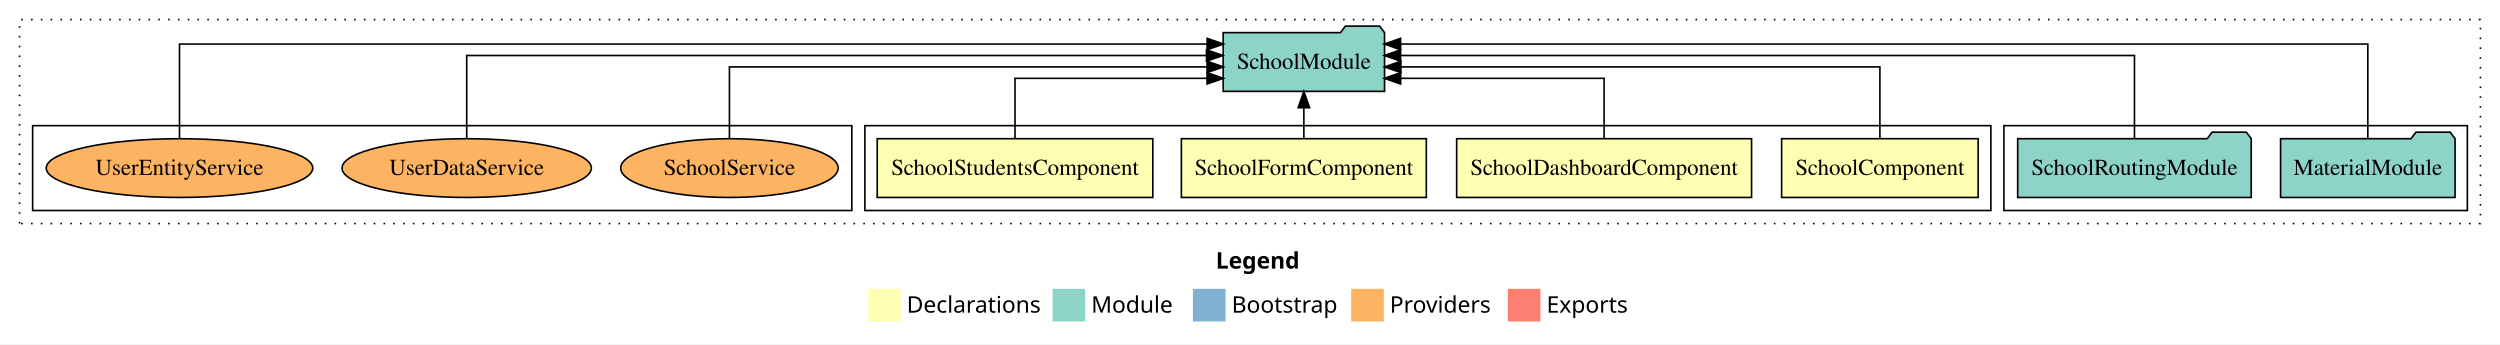
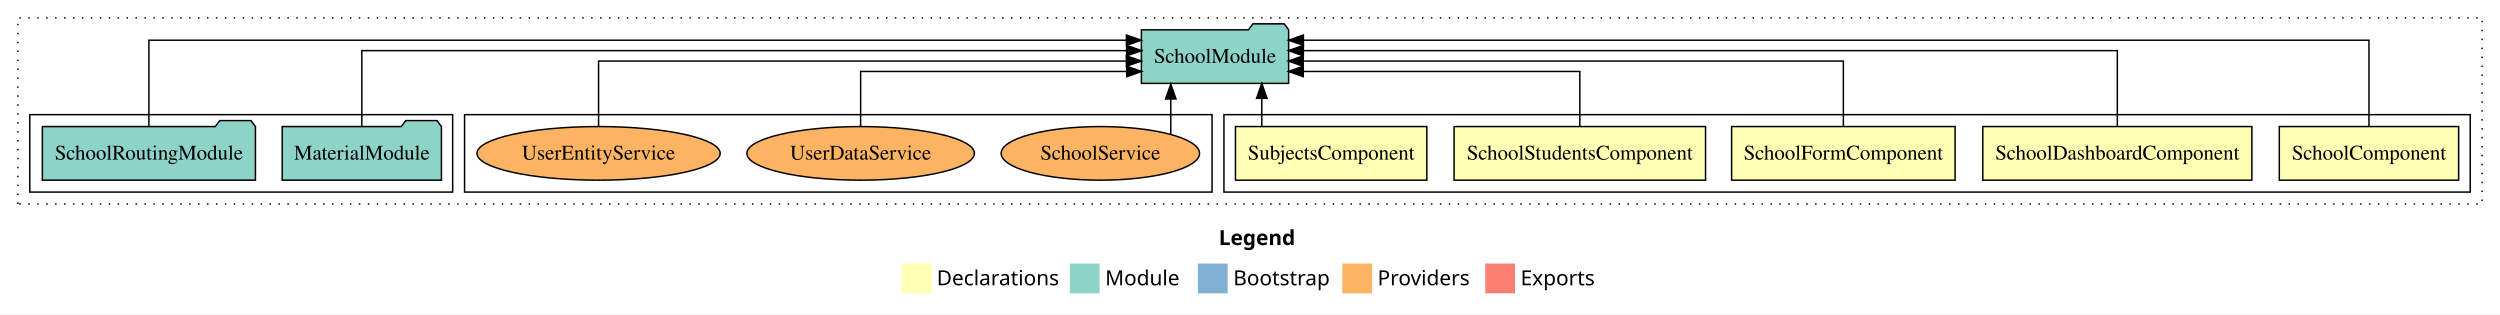
- <svg xmlns="http://www.w3.org/2000/svg" width="1532pt" height="211pt" viewBox="0.00 0.00 1532.00 211.00">
+ <svg xmlns="http://www.w3.org/2000/svg" width="1679pt" height="211pt" viewBox="0.00 0.00 1679.00 211.00">
  <g id="graph0" class="graph" transform="scale(1 1) rotate(0) translate(4 207)">
-     <polygon fill="white" stroke="transparent" points="-4,4 -4,-207 1528,-207 1528,4 -4,4" />
-     <text text-anchor="start" x="741.01" y="-42.4" font-family="sans-serif" font-weight="bold" font-size="14.00">Legend</text>
-     <polygon fill="#ffffb3" stroke="transparent" points="528,-10 528,-30 548,-30 548,-10 528,-10" />
-     <text text-anchor="start" x="551.63" y="-15.4" font-family="sans-serif" font-size="14.00">  Declarations</text>
-     <polygon fill="#8dd3c7" stroke="transparent" points="641,-10 641,-30 661,-30 661,-10 641,-10" />
-     <text text-anchor="start" x="664.73" y="-15.4" font-family="sans-serif" font-size="14.00">  Module</text>
-     <polygon fill="#80b1d3" stroke="transparent" points="727,-10 727,-30 747,-30 747,-10 727,-10" />
-     <text text-anchor="start" x="750.78" y="-15.4" font-family="sans-serif" font-size="14.00">  Bootstrap</text>
-     <polygon fill="#fdb462" stroke="transparent" points="824,-10 824,-30 844,-30 844,-10 824,-10" />
-     <text text-anchor="start" x="847.67" y="-15.4" font-family="sans-serif" font-size="14.00">  Providers</text>
-     <polygon fill="#fb8072" stroke="transparent" points="920,-10 920,-30 940,-30 940,-10 920,-10" />
-     <text text-anchor="start" x="943.73" y="-15.4" font-family="sans-serif" font-size="14.00">  Exports</text>
+     <polygon fill="white" stroke="transparent" points="-4,4 -4,-207 1675,-207 1675,4 -4,4" />
+     <text text-anchor="start" x="814.51" y="-42.4" font-family="sans-serif" font-weight="bold" font-size="14.00">Legend</text>
+     <polygon fill="#ffffb3" stroke="transparent" points="601.5,-10 601.5,-30 621.5,-30 621.5,-10 601.5,-10" />
+     <text text-anchor="start" x="625.13" y="-15.4" font-family="sans-serif" font-size="14.00">  Declarations</text>
+     <polygon fill="#8dd3c7" stroke="transparent" points="714.5,-10 714.5,-30 734.5,-30 734.5,-10 714.5,-10" />
+     <text text-anchor="start" x="738.23" y="-15.4" font-family="sans-serif" font-size="14.00">  Module</text>
+     <polygon fill="#80b1d3" stroke="transparent" points="800.5,-10 800.5,-30 820.5,-30 820.5,-10 800.5,-10" />
+     <text text-anchor="start" x="824.28" y="-15.4" font-family="sans-serif" font-size="14.00">  Bootstrap</text>
+     <polygon fill="#fdb462" stroke="transparent" points="897.5,-10 897.5,-30 917.5,-30 917.5,-10 897.5,-10" />
+     <text text-anchor="start" x="921.17" y="-15.4" font-family="sans-serif" font-size="14.00">  Providers</text>
+     <polygon fill="#fb8072" stroke="transparent" points="993.5,-10 993.5,-30 1013.5,-30 1013.5,-10 993.5,-10" />
+     <text text-anchor="start" x="1017.23" y="-15.4" font-family="sans-serif" font-size="14.00">  Exports</text>
    <g id="clust1" class="cluster">
-       <polygon fill="none" stroke="black" stroke-dasharray="1,5" points="8,-70 8,-195 1516,-195 1516,-70 8,-70" />
-     </g>
-     <g id="clust7" class="cluster">
-       <polygon fill="none" stroke="black" points="1224,-78 1224,-130 1508,-130 1508,-78 1224,-78" />
+       <polygon fill="none" stroke="black" stroke-dasharray="1,5" points="8,-70 8,-195 1663,-195 1663,-70 8,-70" />
    </g>
    <g id="clust2" class="cluster">
-       <polygon fill="none" stroke="black" points="526,-78 526,-130 1216,-130 1216,-78 526,-78" />
+       <polygon fill="none" stroke="black" points="818,-78 818,-130 1655,-130 1655,-78 818,-78" />
    </g>
-     <g id="clust10" class="cluster">
-       <polygon fill="none" stroke="black" points="16,-78 16,-130 518,-130 518,-78 16,-78" />
+     <g id="clust11" class="cluster">
+       <polygon fill="none" stroke="black" points="308,-78 308,-130 810,-130 810,-78 308,-78" />
+     </g>
+     <g id="clust8" class="cluster">
+       <polygon fill="none" stroke="black" points="16,-78 16,-130 300,-130 300,-78 16,-78" />
    </g>
    <g id="node1" class="node">
-       <polygon fill="#ffffb3" stroke="black" points="1208.22,-122 1087.78,-122 1087.78,-86 1208.22,-86 1208.22,-122" />
-       <text text-anchor="middle" x="1148" y="-99.8" font-family="Times,serif" font-size="14.00">SchoolComponent</text>
+       <polygon fill="#ffffb3" stroke="black" points="1647.22,-122 1526.78,-122 1526.78,-86 1647.22,-86 1647.22,-122" />
+       <text text-anchor="middle" x="1587" y="-99.8" font-family="Times,serif" font-size="14.00">SchoolComponent</text>
+     </g>
+     <g id="node6" class="node">
+       <polygon fill="#8dd3c7" stroke="black" points="861.44,-187 858.44,-191 837.44,-191 834.44,-187 762.56,-187 762.56,-151 861.44,-151 861.44,-187" />
+       <text text-anchor="middle" x="812" y="-164.8" font-family="Times,serif" font-size="14.00">SchoolModule</text>
+     </g>
+     <g id="edge1" class="edge">
+       <path fill="none" stroke="black" d="M1587,-122.01C1587,-144.49 1587,-180 1587,-180 1587,-180 871.36,-180 871.36,-180" />
+       <polygon fill="black" stroke="black" points="871.36,-176.5 861.36,-180 871.36,-183.5 871.36,-176.5" />
+     </g>
+     <g id="node2" class="node">
+       <polygon fill="#ffffb3" stroke="black" points="1508.36,-122 1327.64,-122 1327.64,-86 1508.36,-86 1508.36,-122" />
+       <text text-anchor="middle" x="1418" y="-99.8" font-family="Times,serif" font-size="14.00">SchoolDashboardComponent</text>
+     </g>
+     <g id="edge2" class="edge">
+       <path fill="none" stroke="black" d="M1418,-122.13C1418,-142.57 1418,-173 1418,-173 1418,-173 871.33,-173 871.33,-173" />
+       <polygon fill="black" stroke="black" points="871.33,-169.5 861.33,-173 871.33,-176.5 871.33,-169.5" />
+     </g>
+     <g id="node3" class="node">
+       <polygon fill="#ffffb3" stroke="black" points="1309.05,-122 1158.95,-122 1158.95,-86 1309.05,-86 1309.05,-122" />
+       <text text-anchor="middle" x="1234" y="-99.8" font-family="Times,serif" font-size="14.00">SchoolFormComponent</text>
+     </g>
+     <g id="edge3" class="edge">
+       <path fill="none" stroke="black" d="M1234,-122.27C1234,-140.56 1234,-166 1234,-166 1234,-166 871.23,-166 871.23,-166" />
+       <polygon fill="black" stroke="black" points="871.23,-162.5 861.23,-166 871.23,-169.5 871.23,-162.5" />
+     </g>
+     <g id="node4" class="node">
+       <polygon fill="#ffffb3" stroke="black" points="1141.44,-122 972.56,-122 972.56,-86 1141.44,-86 1141.44,-122" />
+       <text text-anchor="middle" x="1057" y="-99.8" font-family="Times,serif" font-size="14.00">SchoolStudentsComponent</text>
+     </g>
+     <g id="edge4" class="edge">
+       <path fill="none" stroke="black" d="M1057,-122.01C1057,-138.05 1057,-159 1057,-159 1057,-159 871.28,-159 871.28,-159" />
+       <polygon fill="black" stroke="black" points="871.28,-155.5 861.28,-159 871.28,-162.5 871.28,-155.5" />
    </g>
    <g id="node5" class="node">
-       <polygon fill="#8dd3c7" stroke="black" points="844.44,-187 841.44,-191 820.44,-191 817.44,-187 745.56,-187 745.56,-151 844.44,-151 844.44,-187" />
-       <text text-anchor="middle" x="795" y="-164.8" font-family="Times,serif" font-size="14.00">SchoolModule</text>
-     </g>
-     <g id="edge1" class="edge">
-       <path fill="none" stroke="black" d="M1148,-122.27C1148,-140.56 1148,-166 1148,-166 1148,-166 854.45,-166 854.45,-166" />
-       <polygon fill="black" stroke="black" points="854.45,-162.5 844.45,-166 854.45,-169.5 854.45,-162.5" />
-     </g>
-     <g id="node2" class="node">
-       <polygon fill="#ffffb3" stroke="black" points="1069.36,-122 888.64,-122 888.64,-86 1069.36,-86 1069.36,-122" />
-       <text text-anchor="middle" x="979" y="-99.8" font-family="Times,serif" font-size="14.00">SchoolDashboardComponent</text>
-     </g>
-     <g id="edge2" class="edge">
-       <path fill="none" stroke="black" d="M979,-122.01C979,-138.05 979,-159 979,-159 979,-159 854.31,-159 854.31,-159" />
-       <polygon fill="black" stroke="black" points="854.31,-155.5 844.31,-159 854.31,-162.5 854.31,-155.5" />
-     </g>
-     <g id="node3" class="node">
-       <polygon fill="#ffffb3" stroke="black" points="870.05,-122 719.95,-122 719.95,-86 870.05,-86 870.05,-122" />
-       <text text-anchor="middle" x="795" y="-99.8" font-family="Times,serif" font-size="14.00">SchoolFormComponent</text>
-     </g>
-     <g id="edge3" class="edge">
-       <path fill="none" stroke="black" d="M795,-122.11C795,-122.11 795,-140.99 795,-140.99" />
-       <polygon fill="black" stroke="black" points="791.5,-140.99 795,-150.99 798.5,-140.99 791.5,-140.99" />
-     </g>
-     <g id="node4" class="node">
-       <polygon fill="#ffffb3" stroke="black" points="702.44,-122 533.56,-122 533.56,-86 702.44,-86 702.44,-122" />
-       <text text-anchor="middle" x="618" y="-99.8" font-family="Times,serif" font-size="14.00">SchoolStudentsComponent</text>
-     </g>
-     <g id="edge4" class="edge">
-       <path fill="none" stroke="black" d="M618,-122.01C618,-138.05 618,-159 618,-159 618,-159 735.7,-159 735.7,-159" />
-       <polygon fill="black" stroke="black" points="735.7,-162.5 745.7,-159 735.7,-155.5 735.7,-162.5" />
-     </g>
-     <g id="node6" class="node">
-       <polygon fill="#8dd3c7" stroke="black" points="1500.47,-122 1497.47,-126 1476.47,-126 1473.47,-122 1393.53,-122 1393.53,-86 1500.47,-86 1500.47,-122" />
-       <text text-anchor="middle" x="1447" y="-99.8" font-family="Times,serif" font-size="14.00">MaterialModule</text>
+       <polygon fill="#ffffb3" stroke="black" points="954.27,-122 825.73,-122 825.73,-86 954.27,-86 954.27,-122" />
+       <text text-anchor="middle" x="890" y="-99.8" font-family="Times,serif" font-size="14.00">SubjectsComponent</text>
    </g>
    <g id="edge5" class="edge">
-       <path fill="none" stroke="black" d="M1447,-122.01C1447,-144.49 1447,-180 1447,-180 1447,-180 854.27,-180 854.27,-180" />
-       <polygon fill="black" stroke="black" points="854.27,-176.5 844.27,-180 854.27,-183.5 854.27,-176.5" />
+       <path fill="none" stroke="black" d="M843.42,-122.11C843.42,-122.11 843.42,-140.99 843.42,-140.99" />
+       <polygon fill="black" stroke="black" points="839.92,-140.99 843.42,-150.99 846.92,-140.99 839.92,-140.99" />
    </g>
    <g id="node7" class="node">
-       <polygon fill="#8dd3c7" stroke="black" points="1375.56,-122 1372.56,-126 1351.56,-126 1348.56,-122 1232.44,-122 1232.44,-86 1375.56,-86 1375.56,-122" />
-       <text text-anchor="middle" x="1304" y="-99.8" font-family="Times,serif" font-size="14.00">SchoolRoutingModule</text>
+       <polygon fill="#8dd3c7" stroke="black" points="292.47,-122 289.47,-126 268.47,-126 265.47,-122 185.53,-122 185.53,-86 292.47,-86 292.47,-122" />
+       <text text-anchor="middle" x="239" y="-99.8" font-family="Times,serif" font-size="14.00">MaterialModule</text>
    </g>
    <g id="edge6" class="edge">
-       <path fill="none" stroke="black" d="M1304,-122.13C1304,-142.57 1304,-173 1304,-173 1304,-173 854.27,-173 854.27,-173" />
-       <polygon fill="black" stroke="black" points="854.27,-169.5 844.27,-173 854.27,-176.5 854.27,-169.5" />
+       <path fill="none" stroke="black" d="M239,-122.13C239,-142.57 239,-173 239,-173 239,-173 752.65,-173 752.65,-173" />
+       <polygon fill="black" stroke="black" points="752.65,-176.5 762.65,-173 752.65,-169.5 752.65,-176.5" />
    </g>
    <g id="node8" class="node">
-       <ellipse fill="#fdb462" stroke="black" cx="443" cy="-104" rx="66.63" ry="18" />
-       <text text-anchor="middle" x="443" y="-99.8" font-family="Times,serif" font-size="14.00">SchoolService</text>
+       <polygon fill="#8dd3c7" stroke="black" points="167.56,-122 164.56,-126 143.56,-126 140.56,-122 24.44,-122 24.44,-86 167.56,-86 167.56,-122" />
+       <text text-anchor="middle" x="96" y="-99.8" font-family="Times,serif" font-size="14.00">SchoolRoutingModule</text>
    </g>
    <g id="edge7" class="edge">
-       <path fill="none" stroke="black" d="M443,-122.27C443,-140.56 443,-166 443,-166 443,-166 735.69,-166 735.69,-166" />
-       <polygon fill="black" stroke="black" points="735.69,-169.5 745.69,-166 735.69,-162.5 735.69,-169.5" />
+       <path fill="none" stroke="black" d="M96,-122.01C96,-144.49 96,-180 96,-180 96,-180 752.5,-180 752.5,-180" />
+       <polygon fill="black" stroke="black" points="752.5,-183.5 762.5,-180 752.5,-176.5 752.5,-183.5" />
    </g>
    <g id="node9" class="node">
-       <ellipse fill="#fdb462" stroke="black" cx="282" cy="-104" rx="76.4" ry="18" />
-       <text text-anchor="middle" x="282" y="-99.8" font-family="Times,serif" font-size="14.00">UserDataService</text>
+       <ellipse fill="#fdb462" stroke="black" cx="735" cy="-104" rx="66.63" ry="18" />
+       <text text-anchor="middle" x="735" y="-99.8" font-family="Times,serif" font-size="14.00">SchoolService</text>
    </g>
    <g id="edge8" class="edge">
-       <path fill="none" stroke="black" d="M282,-122.13C282,-142.57 282,-173 282,-173 282,-173 735.35,-173 735.35,-173" />
-       <polygon fill="black" stroke="black" points="735.35,-176.5 745.35,-173 735.35,-169.5 735.35,-176.5" />
+       <path fill="none" stroke="black" d="M782.3,-116.84C782.3,-116.84 782.3,-140.52 782.3,-140.52" />
+       <polygon fill="black" stroke="black" points="778.8,-140.52 782.3,-150.52 785.8,-140.52 778.8,-140.52" />
    </g>
    <g id="node10" class="node">
-       <ellipse fill="#fdb462" stroke="black" cx="106" cy="-104" rx="81.66" ry="18" />
-       <text text-anchor="middle" x="106" y="-99.8" font-family="Times,serif" font-size="14.00">UserEntityService</text>
+       <ellipse fill="#fdb462" stroke="black" cx="574" cy="-104" rx="76.4" ry="18" />
+       <text text-anchor="middle" x="574" y="-99.8" font-family="Times,serif" font-size="14.00">UserDataService</text>
    </g>
    <g id="edge9" class="edge">
-       <path fill="none" stroke="black" d="M106,-122.01C106,-144.49 106,-180 106,-180 106,-180 735.73,-180 735.73,-180" />
-       <polygon fill="black" stroke="black" points="735.73,-183.5 745.73,-180 735.73,-176.5 735.73,-183.5" />
+       <path fill="none" stroke="black" d="M574,-122.01C574,-138.05 574,-159 574,-159 574,-159 752.69,-159 752.69,-159" />
+       <polygon fill="black" stroke="black" points="752.69,-162.5 762.69,-159 752.69,-155.5 752.69,-162.5" />
+     </g>
+     <g id="node11" class="node">
+       <ellipse fill="#fdb462" stroke="black" cx="398" cy="-104" rx="81.66" ry="18" />
+       <text text-anchor="middle" x="398" y="-99.8" font-family="Times,serif" font-size="14.00">UserEntityService</text>
+     </g>
+     <g id="edge10" class="edge">
+       <path fill="none" stroke="black" d="M398,-122.27C398,-140.56 398,-166 398,-166 398,-166 752.47,-166 752.47,-166" />
+       <polygon fill="black" stroke="black" points="752.47,-169.5 762.47,-166 752.47,-162.5 752.47,-169.5" />
    </g>
  </g>
</svg>
